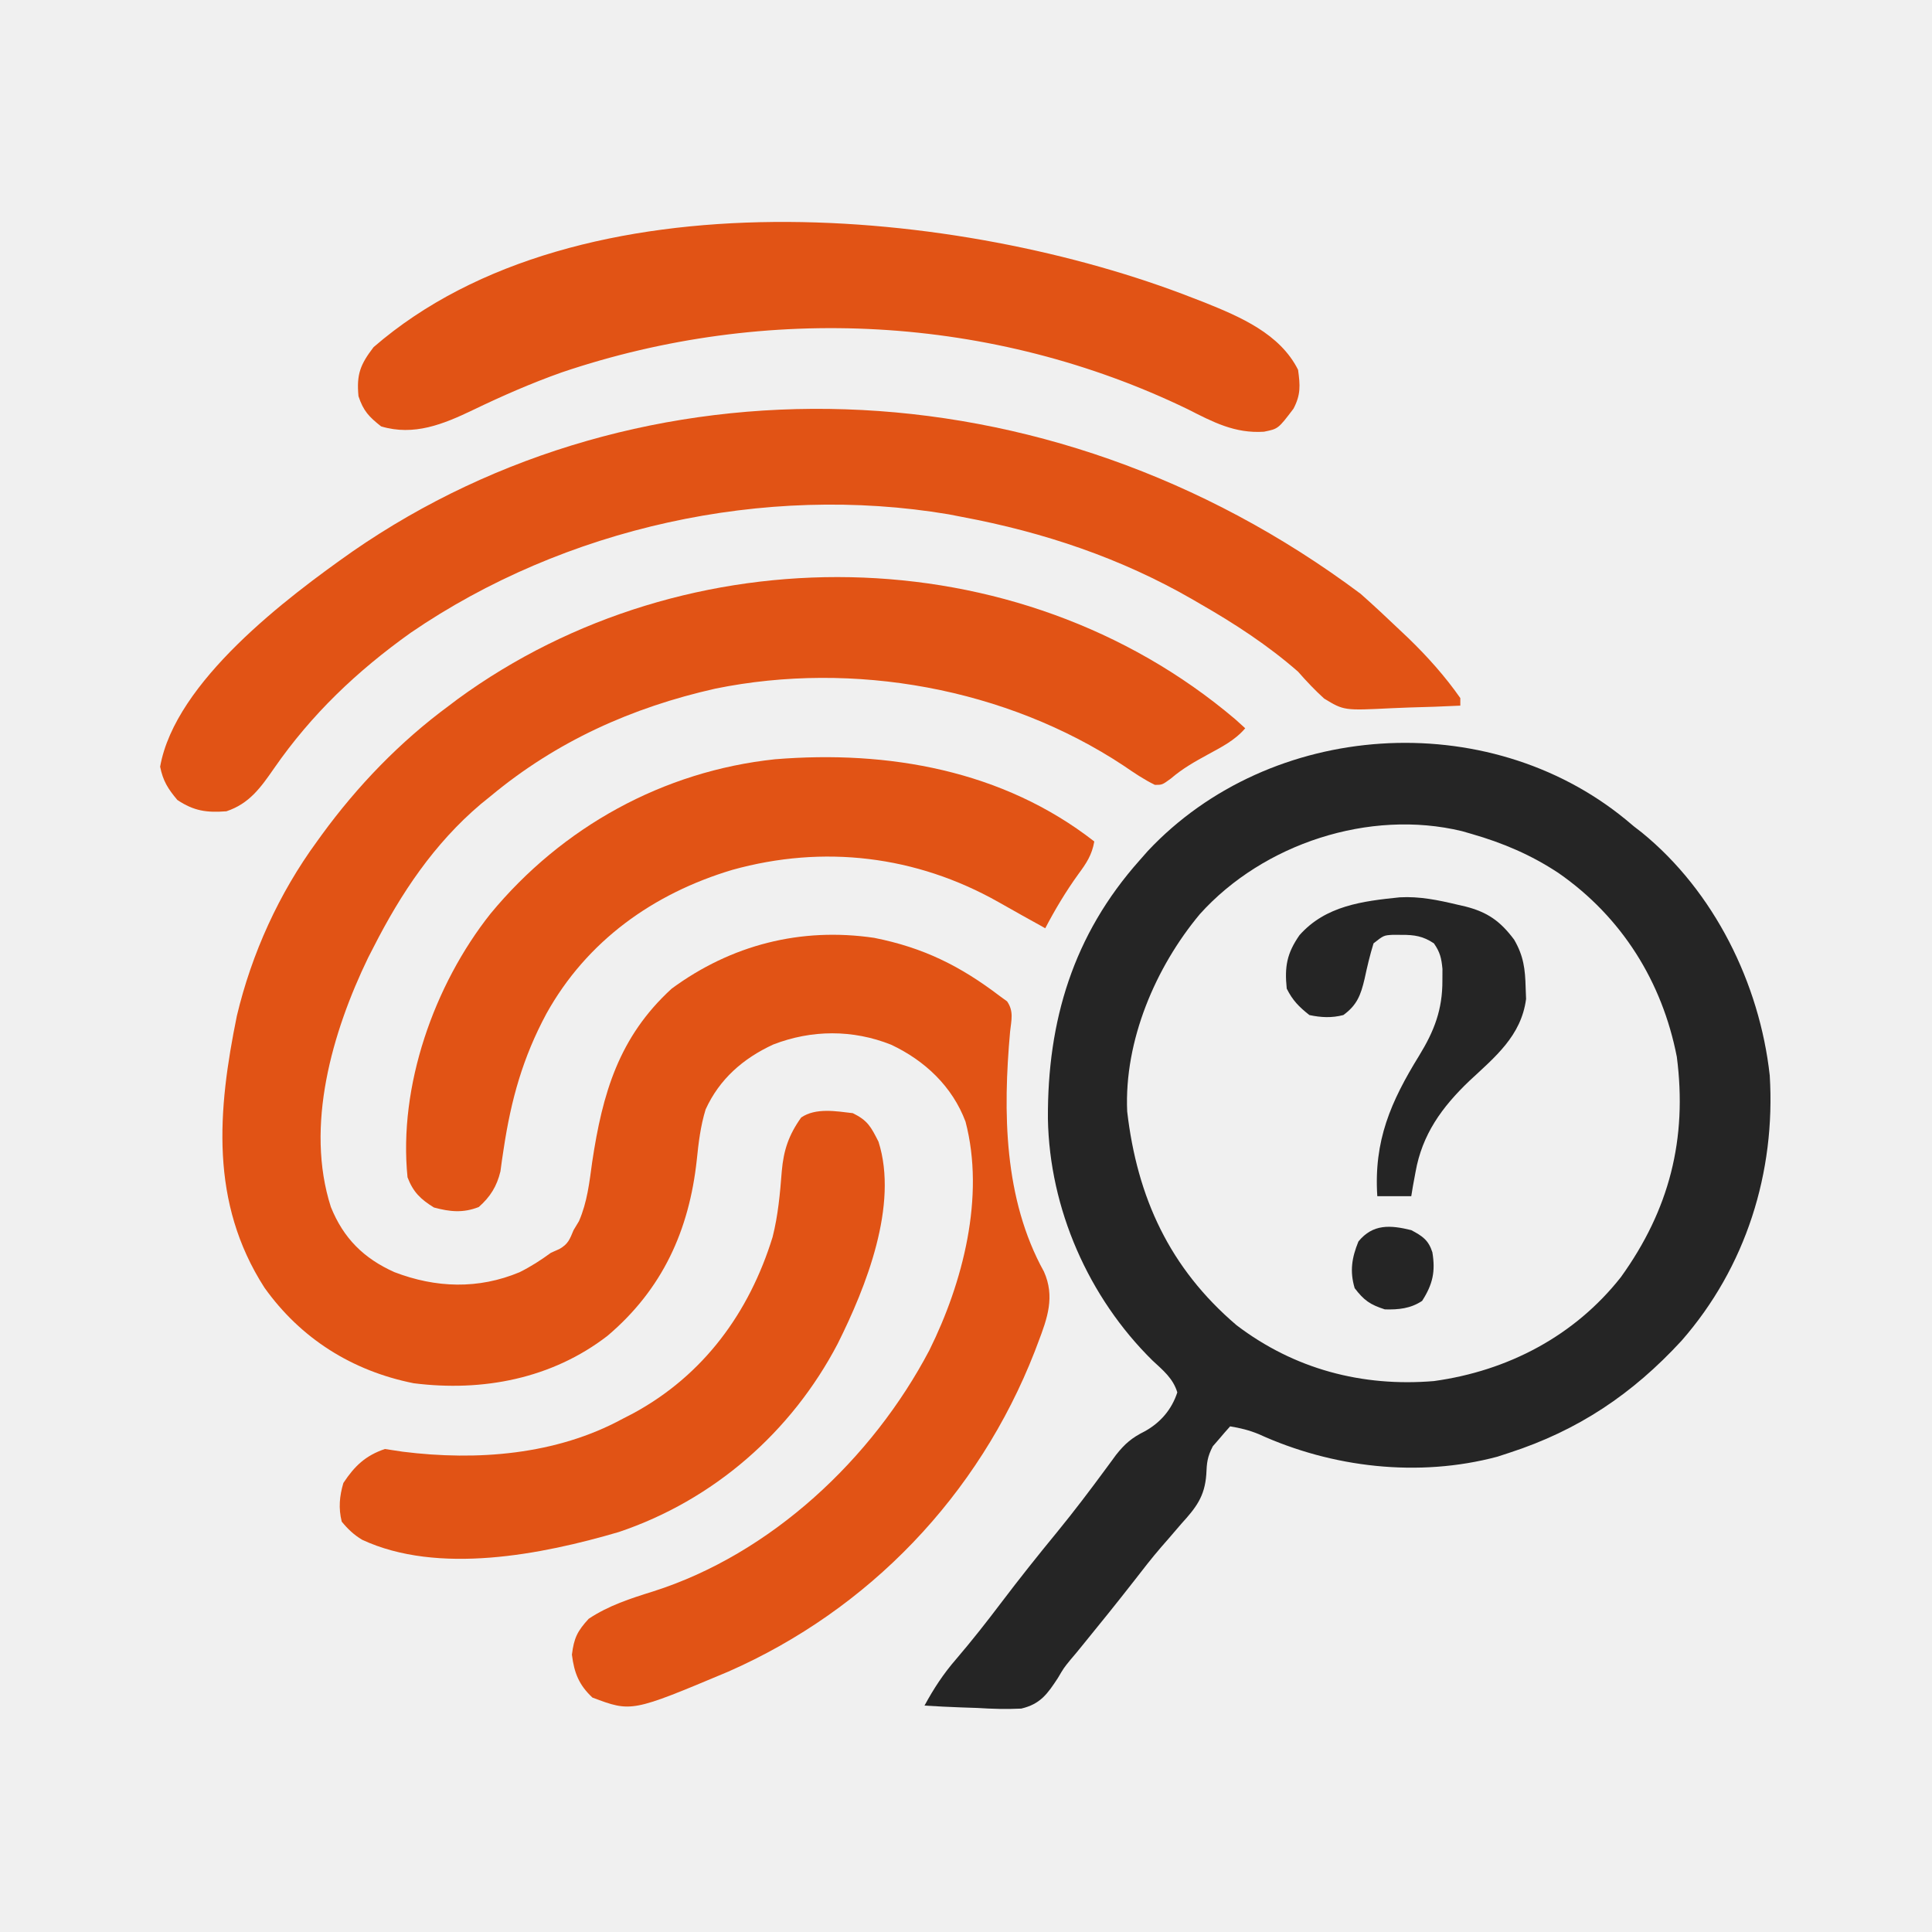
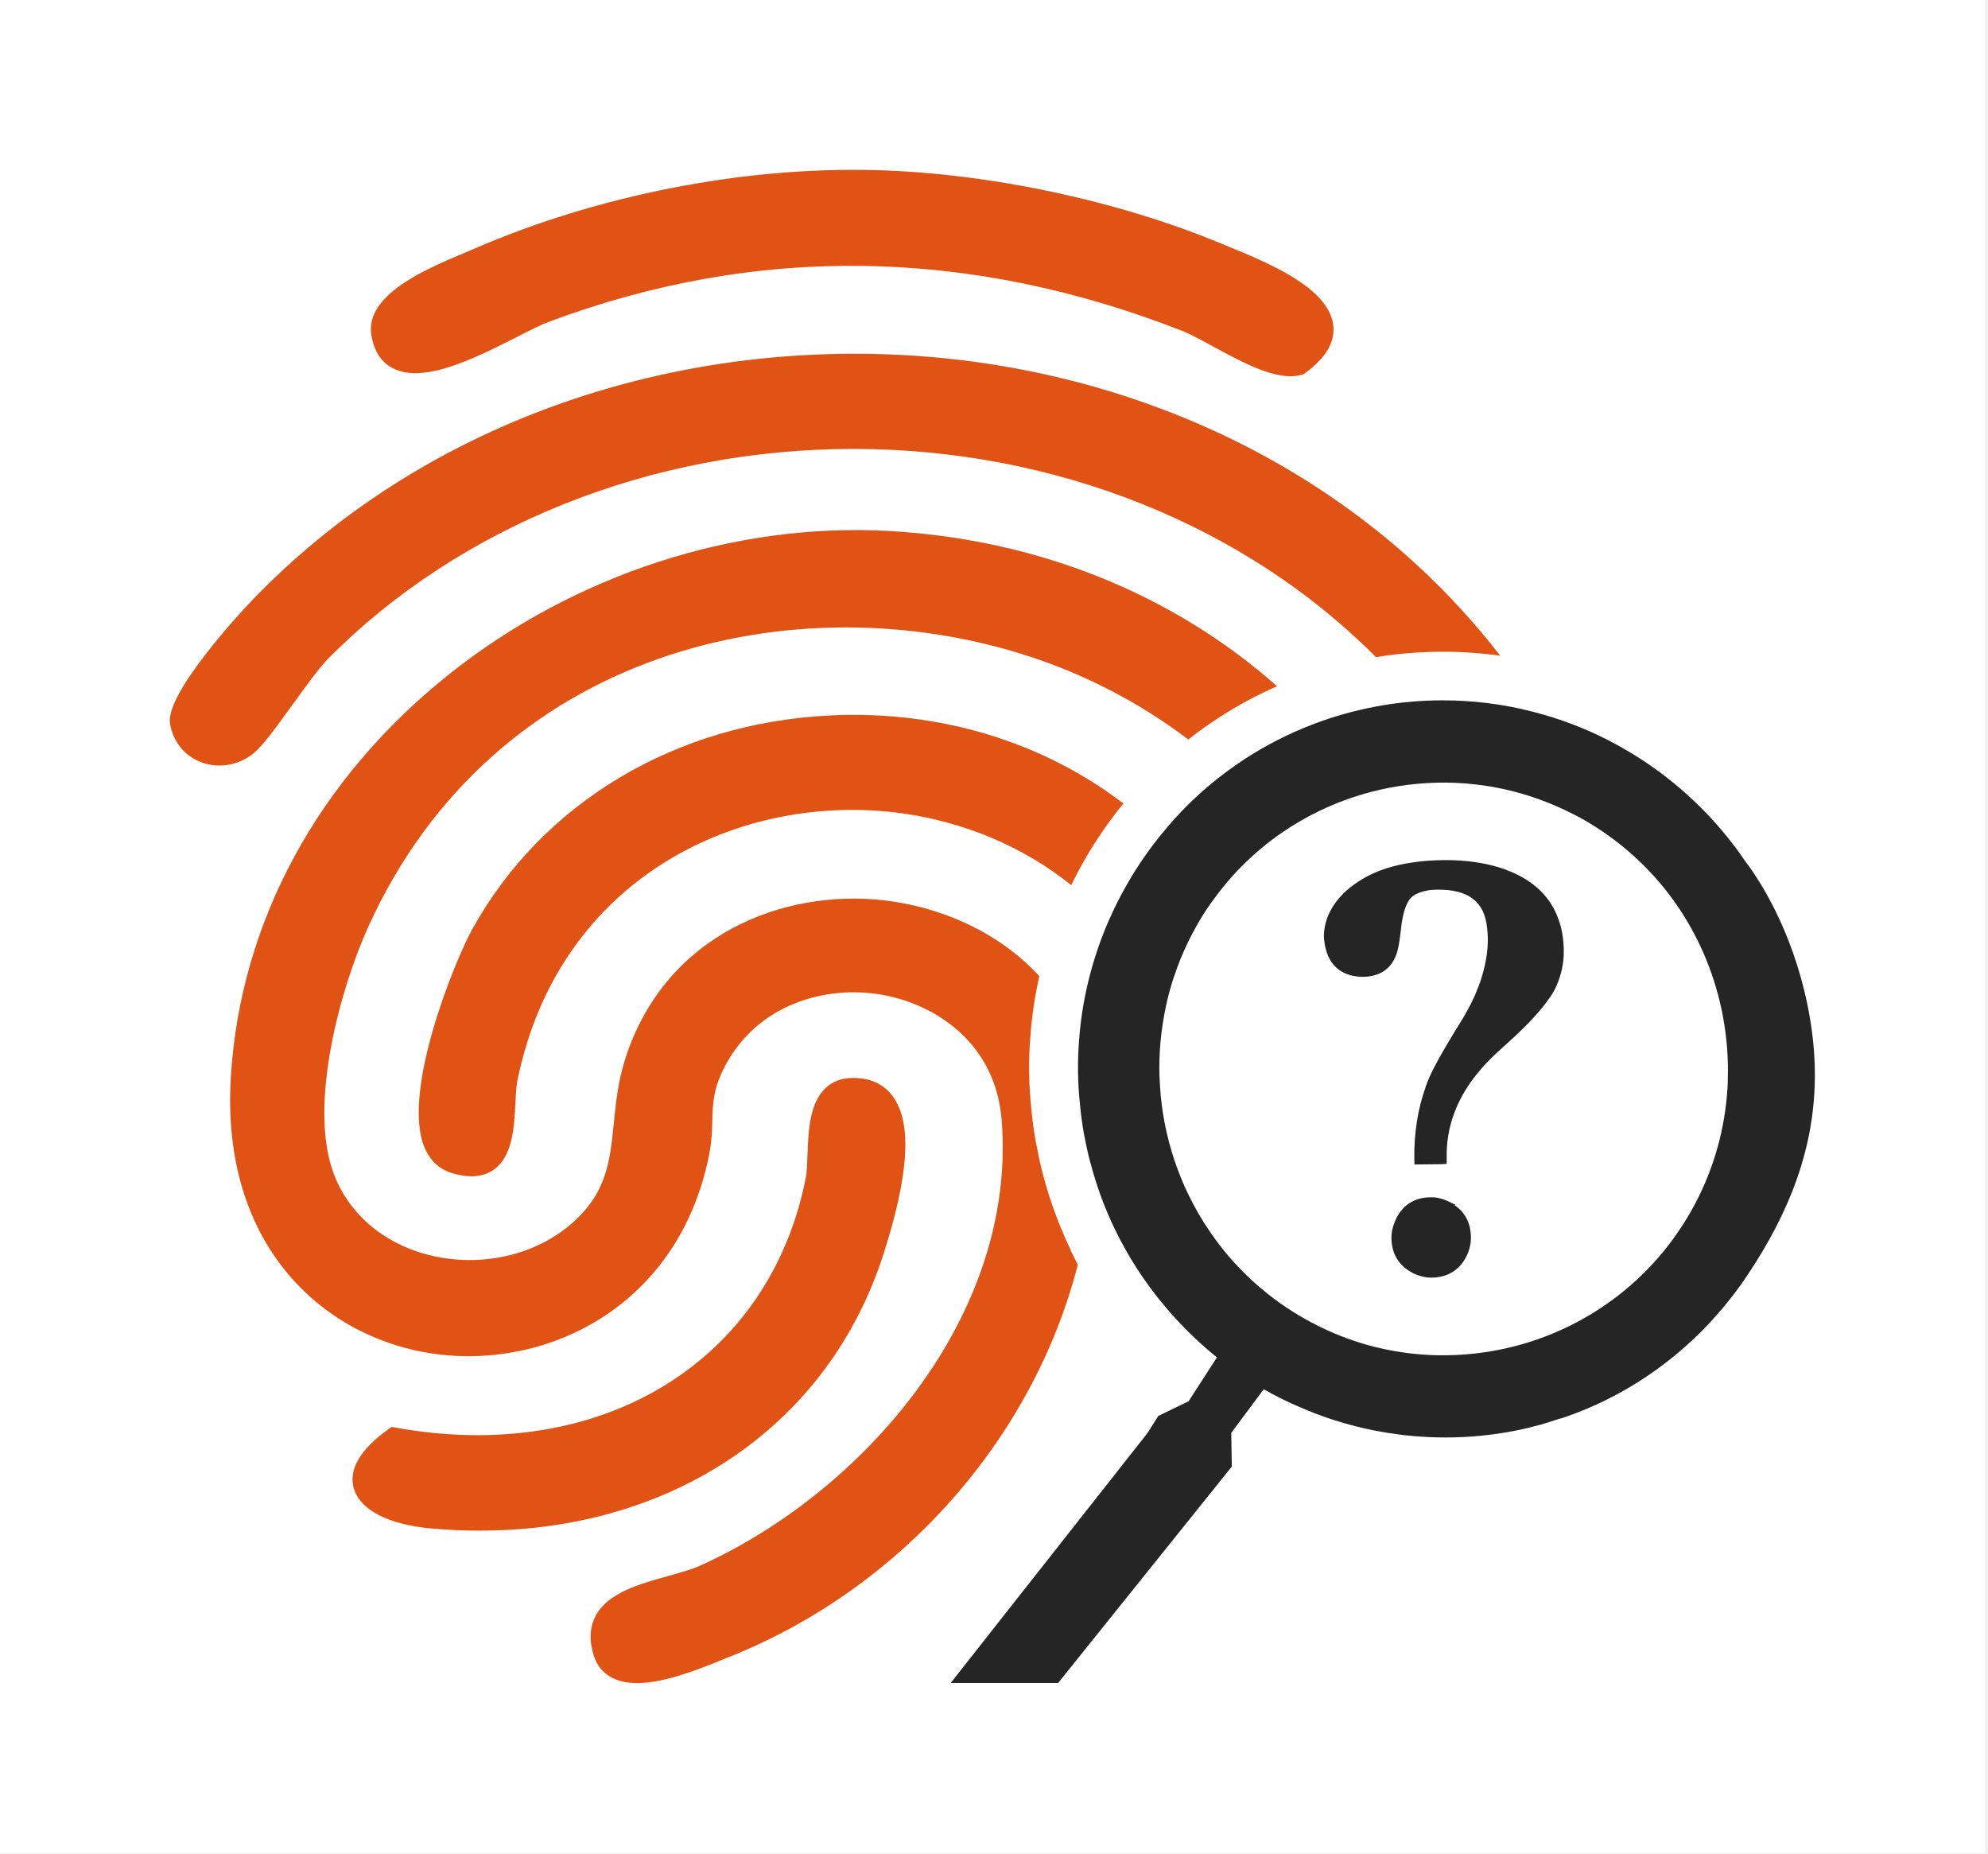
- <svg xmlns="http://www.w3.org/2000/svg" version="1.1" width="512" height="512">
-   <path d="M0 0 C0.866 0.784 1.732 1.567 2.625 2.375 C-0.1 5.568 -3.621 7.332 -7.25 9.312 C-10.792 11.248 -13.995 13.048 -17.07 15.691 C-19.375 17.375 -19.375 17.375 -21.301 17.379 C-24.239 15.957 -26.877 14.153 -29.562 12.312 C-60.709 -8.289 -101.201 -15.582 -137.776 -8.136 C-159.916 -3.16 -179.919 5.844 -197.375 20.375 C-198.236 21.071 -199.097 21.767 -199.984 22.484 C-212.315 32.93 -221.107 46.084 -228.375 60.375 C-228.855 61.306 -229.334 62.236 -229.828 63.195 C-239.331 82.864 -246.589 107.792 -239.688 129.25 C-236.355 137.514 -231.005 142.852 -222.855 146.504 C-211.876 150.722 -200.6 151.093 -189.68 146.523 C-186.682 145.03 -184.078 143.353 -181.375 141.375 C-180.632 141.045 -179.89 140.715 -179.125 140.375 C-176.801 139.047 -176.399 137.832 -175.375 135.375 C-174.901 134.587 -174.426 133.8 -173.938 132.988 C-171.734 127.893 -171.192 122.785 -170.438 117.312 C-167.711 99.159 -163.389 84.195 -149.375 71.375 C-133.592 59.773 -115.176 55.057 -95.727 57.91 C-82.642 60.507 -72.879 65.376 -62.375 73.375 C-61.749 73.83 -61.122 74.285 -60.477 74.754 C-58.686 77.388 -59.348 79.646 -59.688 82.75 C-61.605 104.068 -61.385 127.097 -50.719 146.367 C-47.755 153.001 -49.803 158.719 -52.25 165.125 C-52.562 165.948 -52.873 166.772 -53.195 167.62 C-68.038 205.607 -97.038 235.96 -134.375 252.375 C-159.999 263.141 -159.999 263.141 -170.375 259.25 C-173.959 255.89 -175.208 252.712 -175.812 247.875 C-175.261 243.461 -174.386 241.673 -171.375 238.375 C-166.11 234.869 -160.31 232.994 -154.312 231.125 C-123.04 221.187 -96.216 195.976 -81.093 167.219 C-72.194 149.293 -66.294 126.493 -71.5 106.625 C-75.014 97.271 -82.303 90.42 -91.242 86.223 C-101.409 82.182 -112.289 82.243 -122.473 86.188 C-130.425 89.865 -136.703 95.324 -140.375 103.375 C-141.727 107.767 -142.258 112.224 -142.723 116.785 C-144.74 135.415 -151.808 151.035 -166.375 163.375 C-181.095 174.747 -199.466 178.258 -217.746 175.949 C-234.037 172.699 -247.701 164.093 -257.301 150.605 C-271.794 128.033 -269.711 103.638 -264.602 78.582 C-260.664 62.019 -253.421 46.107 -243.375 32.375 C-242.761 31.524 -242.761 31.524 -242.134 30.656 C-232.638 17.635 -221.371 5.937 -208.375 -3.625 C-207.625 -4.192 -206.875 -4.759 -206.102 -5.344 C-145.466 -49.662 -57.715 -48.977 0 0 Z " fill="#E15315" transform="translate(327.375,190.625)" />
-   <path d="M0 0 C1.071 0.897 1.071 0.897 2.164 1.812 C2.858 2.349 3.551 2.885 4.266 3.438 C23.438 19.054 35.474 43.443 38.164 67.812 C39.746 93.458 31.861 118.628 14.791 138.118 C1.786 152.245 -12.583 161.886 -30.836 167.812 C-31.889 168.157 -32.942 168.501 -34.027 168.855 C-54.936 174.429 -77.817 171.758 -97.285 162.863 C-99.807 161.825 -102.151 161.253 -104.836 160.812 C-105.842 161.914 -106.814 163.045 -107.773 164.188 C-108.319 164.814 -108.864 165.44 -109.426 166.086 C-110.911 168.958 -111.016 170.448 -111.16 173.617 C-111.595 179.422 -113.88 182.354 -117.711 186.562 C-118.907 187.952 -120.103 189.343 -121.297 190.734 C-121.896 191.42 -122.495 192.105 -123.112 192.811 C-125.626 195.731 -127.982 198.763 -130.336 201.812 C-134.841 207.588 -139.438 213.284 -144.07 218.957 C-144.574 219.574 -145.078 220.192 -145.598 220.828 C-146.124 221.451 -146.65 222.074 -147.193 222.715 C-148.928 224.847 -148.928 224.847 -150.483 227.5 C-153.262 231.735 -155.122 234.406 -160.19 235.607 C-164.118 235.797 -167.912 235.687 -171.836 235.438 C-173.196 235.387 -174.557 235.342 -175.918 235.301 C-179.229 235.183 -182.53 235.019 -185.836 234.812 C-183.355 230.255 -180.818 226.371 -177.398 222.438 C-173.265 217.605 -169.359 212.635 -165.523 207.562 C-160.7 201.192 -155.737 194.963 -150.663 188.791 C-146.175 183.301 -141.904 177.664 -137.705 171.951 C-137.24 171.321 -136.776 170.692 -136.297 170.043 C-135.893 169.49 -135.488 168.937 -135.072 168.368 C-132.712 165.398 -130.917 163.853 -127.461 162.125 C-123.311 159.833 -120.318 156.356 -118.836 151.812 C-119.956 148.093 -122.61 145.962 -125.398 143.375 C-142.379 126.664 -152.703 103.129 -153.129 79.312 C-153.282 53.337 -146.409 30.539 -128.836 10.812 C-128.119 9.998 -127.403 9.183 -126.664 8.344 C-94.128 -26.329 -36.697 -30.084 0 0 Z M-112.828 25.023 C-124.611 39.118 -132.944 58.616 -132.121 77.359 C-129.469 100.171 -120.89 118.876 -103.148 134 C-87.851 145.649 -69.854 150.396 -50.836 148.812 C-31.252 146.118 -13.545 136.854 -1.273 121.25 C11.561 103.414 16.356 84.649 13.539 62.875 C9.659 42.968 -1.04 25.829 -17.817 14.171 C-25.039 9.39 -32.491 6.214 -40.836 3.812 C-41.685 3.568 -42.535 3.323 -43.41 3.07 C-67.913 -2.843 -96.047 6.4 -112.828 25.023 Z " fill="#252525" transform="translate(430.8359,217.1875)" />
-   <path d="M0 0 C3.543 3.133 6.988 6.36 10.41 9.624 C11.151 10.324 11.893 11.024 12.656 11.745 C17.693 16.625 22.388 21.869 26.41 27.624 C26.41 28.284 26.41 28.944 26.41 29.624 C21.894 29.849 17.381 30.011 12.86 30.118 C11.328 30.163 9.795 30.224 8.264 30.303 C-4.423 30.936 -4.423 30.936 -9.67 27.759 C-12.16 25.501 -14.375 23.15 -16.59 20.624 C-24.54 13.656 -33.436 7.863 -42.59 2.624 C-43.197 2.27 -43.804 1.916 -44.43 1.551 C-63.484 -9.466 -84.011 -16.338 -105.59 -20.376 C-107.392 -20.726 -107.392 -20.726 -109.23 -21.083 C-158.052 -29.279 -211.001 -17.595 -251.787 10.337 C-266.014 20.497 -278.013 31.888 -287.987 46.279 C-291.506 51.349 -294.511 55.598 -300.59 57.624 C-305.825 58.019 -309.189 57.558 -313.59 54.624 C-316.065 51.693 -317.399 49.577 -318.152 45.812 C-314.169 23.238 -284.442 0.912 -267.152 -11.243 C-191.046 -63.891 -83.874 -62.774 0 0 Z " fill="#E15315" transform="translate(360.5898,157.376)" />
-   <path d="M0 0 C1.023 0.395 2.045 0.789 3.099 1.196 C12.551 4.998 23.15 9.488 27.938 19.062 C28.506 23.183 28.674 25.661 26.727 29.367 C22.672 34.717 22.672 34.717 18.879 35.473 C11.165 35.967 5.418 32.924 -1.312 29.5 C-52.931 4.529 -112.999 1.398 -167.218 19.755 C-175.278 22.613 -183.057 26.025 -190.759 29.737 C-198.58 33.485 -206.355 36.667 -215.062 34.062 C-218.303 31.497 -219.758 29.976 -221.062 26.062 C-221.611 20.252 -220.573 17.655 -217.062 13.062 C-162.616 -34.106 -61.056 -23.883 0 0 Z " fill="#E15315" transform="translate(316.0625,78.9375)" />
-   <path d="M0 0 C-0.622 3.578 -2.103 5.79 -4.25 8.688 C-7.56 13.28 -10.374 17.99 -13 23 C-13.476 22.732 -13.951 22.464 -14.441 22.188 C-15.976 21.328 -17.514 20.477 -19.055 19.629 C-21.194 18.446 -23.323 17.242 -25.445 16.027 C-47.24 3.739 -71.761 0.802 -95.92 7.522 C-116.836 13.776 -134.492 26.346 -145.201 45.638 C-151.453 57.281 -154.552 68.395 -156.52 81.445 C-156.678 82.495 -156.837 83.544 -157 84.625 C-157.124 85.545 -157.248 86.466 -157.375 87.414 C-158.338 91.398 -160.063 94.173 -163.125 96.875 C-167.278 98.5 -170.729 98.147 -175 97 C-178.56 94.804 -180.525 92.885 -182 89 C-184.447 64.86 -174.95 37.952 -159.984 19.105 C-141.043 -3.816 -114.292 -18.635 -84.601 -21.788 C-54.63 -24.228 -24.191 -18.881 0 0 Z " fill="#E15315" transform="translate(290,223)" />
-   <path d="M0 0 C3.979 1.949 4.805 3.617 6.812 7.562 C12.16 24.374 3.523 46.027 -4 61.098 C-16.247 84.514 -36.879 102.541 -62 111 C-82.413 116.99 -109.902 122.425 -130.039 113.051 C-132.216 111.745 -133.831 110.206 -135.438 108.25 C-136.329 104.683 -136.031 101.476 -135 98 C-132.024 93.494 -129.142 90.748 -124 89 C-122.413 89.227 -120.826 89.46 -119.244 89.718 C-99.586 92.188 -78.591 90.571 -61 81 C-60.028 80.497 -59.056 79.995 -58.055 79.477 C-39.538 69.39 -27.43 52.851 -21.25 32.812 C-19.798 27.09 -19.274 21.243 -18.821 15.368 C-18.332 9.807 -16.976 5.766 -13.68 1.152 C-9.838 -1.483 -4.423 -0.521 0 0 Z " fill="#E15315" transform="translate(226,295)" />
-   <path d="M0 0 C5.295 -0.292 10.183 0.732 15.305 1.949 C15.99 2.106 16.676 2.263 17.383 2.425 C23.314 3.934 26.667 6.349 30.305 11.199 C32.815 15.503 33.245 18.99 33.367 23.949 C33.423 25.426 33.423 25.426 33.48 26.934 C32.206 36.705 25.299 42.276 18.43 48.668 C11.169 55.621 5.948 62.804 4.18 72.824 C3.955 74.033 3.731 75.243 3.5 76.488 C3.353 77.383 3.206 78.278 3.055 79.199 C0.085 79.199 -2.885 79.199 -5.945 79.199 C-6.9 64.487 -2.381 54.148 5.169 41.91 C9.139 35.423 11.345 29.742 11.305 22.012 C11.31 21.008 11.315 20.003 11.32 18.969 C11.047 16.124 10.688 14.531 9.055 12.199 C6.206 10.288 3.886 9.926 0.492 9.949 C-0.654 9.941 -0.654 9.941 -1.824 9.934 C-4.245 10.076 -4.245 10.076 -6.945 12.199 C-7.908 15.326 -8.636 18.419 -9.318 21.613 C-10.328 25.904 -11.33 28.576 -14.945 31.199 C-18.026 31.998 -20.84 31.858 -23.945 31.199 C-26.701 29.018 -28.381 27.327 -29.945 24.199 C-30.547 18.382 -29.921 14.853 -26.562 10.023 C-19.641 2.216 -9.848 1.009 0 0 Z " fill="#252525" transform="translate(370.9453,237.8008)" />
-   <path d="M0 0 C2.947 1.567 4.562 2.624 5.594 5.867 C6.443 10.983 5.69 14.371 2.875 18.75 C-0.18 20.787 -3.415 21.102 -7 21 C-10.887 19.753 -12.53 18.617 -15 15.375 C-16.331 10.883 -15.762 7.321 -14 3 C-10.153 -1.696 -5.552 -1.364 0 0 Z " fill="#252525" transform="translate(374,326)" />
+ <svg xmlns="http://www.w3.org/2000/svg" width="281" height="262" viewBox="0 0 281 262" fill="none">
+   <rect width="280.527" height="261.851" fill="white" />
+   <path d="M151.333 176.629C149.415 172.647 147.93 168.375 146.941 164.006C146.808 163.366 146.687 162.775 146.591 162.244L146.41 161.375L146.385 161.291V161.206C146.108 159.686 145.927 158.262 145.794 156.874C145.408 153.386 145.36 149.862 145.649 146.387C145.854 143.551 146.277 140.739 146.904 137.939C141.136 131.664 132.857 128.116 124.856 127.223C110.809 125.642 94.082 131.953 88.398 149.561C87.349 152.819 87.059 155.836 86.757 158.744C86.226 164.078 85.78 168.688 80.626 173.057C75.317 177.571 67.533 179.188 60.34 177.281C53.992 175.591 49.165 171.368 47.101 165.671C43.602 156.029 48.115 139.701 52.001 131.096C69.789 91.682 112.522 81.979 145.541 92.78C153.204 95.278 160.94 99.176 167.963 104.51C168.567 104.028 169.17 103.569 169.785 103.123C170.654 102.507 171.439 101.952 172.199 101.469C174.866 99.731 177.654 98.235 180.514 96.98C165.839 83.995 146.76 76.223 125.677 75.04C103.882 73.809 81.242 81.171 63.562 95.218C44.977 109.989 33.995 130.203 32.632 152.119C31.111 176.412 46.136 189.337 61.692 191.364C77.634 193.452 95.977 184.461 100.225 163.234C100.611 161.339 100.647 159.734 100.684 158.322C100.756 155.86 100.816 153.724 102.578 150.466C107.49 141.427 117.591 139.061 125.423 140.727C132.688 142.259 140.738 147.678 141.582 158.274C143.803 186.042 121.815 210.975 98.946 221.257C97.715 221.812 96.086 222.259 94.372 222.741C90.438 223.827 85.985 225.07 84.223 228.281C83.354 229.886 83.245 231.792 83.921 233.953C84.38 235.437 85.345 236.547 86.697 237.187C87.686 237.657 88.821 237.851 90.064 237.851C93.539 237.851 97.763 236.306 101.637 234.737L102.615 234.339C127.608 224.539 146.144 202.974 152.347 178.717C151.985 178.029 151.635 177.329 151.297 176.629H151.333Z" fill="#E15315" />
+   <path d="M117.445 101.107C95.553 102.108 76.582 113.44 66.698 131.422C64.357 135.67 56.742 154.158 59.977 162.099C60.737 163.957 62.076 165.236 63.85 165.767C66.288 166.516 68.291 166.359 69.788 165.297C72.479 163.402 72.684 159.238 72.853 155.896C72.913 154.713 72.962 153.579 73.119 152.794C78.972 123.77 104.942 111.787 127.57 114.949C136.102 116.143 144.489 119.522 151.416 125.086C152.044 123.807 152.708 122.539 153.432 121.296C155.001 118.593 156.799 115.987 158.79 113.549C147.458 104.884 132.928 100.382 117.445 101.095V101.107Z" fill="#E15315" />
+   <path d="M124.867 177.269C128.354 166.42 128.897 159.263 126.508 155.401C125.482 153.736 123.949 152.734 121.97 152.433C119.907 152.119 118.217 152.493 116.938 153.543C114.404 155.643 114.259 159.83 114.138 163.197C114.09 164.452 114.054 165.635 113.897 166.432C108.78 192.475 84.957 206.992 55.97 201.755L55.355 201.646L54.848 202.008C50.901 204.856 49.272 207.644 49.996 210.287C50.853 213.376 54.872 215.464 61.026 216.007C63.319 216.212 65.588 216.309 67.821 216.309C95.083 216.309 117.083 201.489 124.867 177.269Z" fill="#E15315" />
+   <path d="M41.395 99.526C43.23 96.979 45.136 94.337 46.5 92.961C65.157 74.207 92.166 63.442 120.61 63.442H120.646C149.006 63.442 175.906 74.171 194.491 92.864C197.604 92.357 200.766 92.104 203.916 92.104C206.656 92.104 209.371 92.285 212.05 92.671C210.433 90.523 208.647 88.447 207.03 86.661L206.921 86.54C186.248 63.672 155.342 50.348 122.143 49.998C88.328 49.66 56.625 62.573 35.023 85.478C34.541 85.985 23.354 97.909 24.029 102.217C24.416 104.739 26.045 106.791 28.374 107.696C30.824 108.649 33.66 108.191 35.772 106.513C37.184 105.379 39.127 102.663 41.383 99.526H41.395Z" fill="#E15315" />
+   <path d="M55.561 52.05C59.905 54.283 67.207 50.59 73.06 47.621C74.894 46.692 76.475 45.884 77.597 45.473C106.838 34.528 136.924 34.95 167.022 46.728C168.204 47.187 169.785 48.056 171.463 48.961C175.131 50.952 179.21 53.173 182.408 53.173C182.964 53.173 183.507 53.1 184.001 52.956L184.243 52.883L184.448 52.738C187.38 50.626 188.732 48.346 188.455 45.968C187.839 40.694 179.391 37.207 173.792 34.902L172.754 34.479C158.152 28.373 139.808 24.463 123.685 24.04C105.028 23.546 84.355 27.613 66.965 35.179C66.567 35.348 66.108 35.541 65.602 35.758C60.364 37.955 51.603 41.611 52.484 47.296C52.846 49.601 53.871 51.206 55.561 52.062V52.05Z" fill="#E15315" />
+   <path d="M247.026 122.177L246.737 121.779C244.625 118.653 242.151 115.745 239.399 113.15C236.925 110.809 234.222 108.709 231.35 106.899C231.012 106.694 230.674 106.489 230.324 106.272C228.26 105.041 226.136 103.943 223.928 103.025C222.021 102.217 220.066 101.529 218.075 100.962C217.556 100.817 217.025 100.672 216.494 100.539C212.403 99.489 208.167 98.971 203.931 98.971C202.447 98.971 200.962 99.031 199.502 99.163C197.704 99.308 195.906 99.562 194.132 99.912C191.308 100.467 188.581 101.227 185.95 102.217C185.805 102.265 185.648 102.325 185.503 102.386C182.172 103.665 178.998 105.282 175.981 107.237C175.257 107.708 174.545 108.203 173.845 108.709C173.689 108.818 173.544 108.939 173.387 109.047C170.273 111.352 167.486 113.959 165.06 116.819C164.722 117.217 164.372 117.628 164.034 118.05C162.332 120.15 160.788 122.395 159.436 124.736C158.434 126.462 157.529 128.248 156.733 130.07C156.504 130.577 156.286 131.096 156.081 131.615C154.138 136.514 152.919 141.667 152.533 146.905C152.28 149.994 152.328 153.12 152.666 156.185C152.775 157.416 152.944 158.671 153.173 160.035L153.354 160.916C153.45 161.423 153.547 161.942 153.668 162.449C153.909 163.547 154.199 164.621 154.512 165.695C155.309 168.446 156.323 171.101 157.554 173.648C159.46 177.606 161.862 181.311 164.722 184.69C165.82 186.005 167.003 187.26 168.234 188.467L168.91 189.119C169.887 190.036 170.901 190.929 172.011 191.822L168.004 198.025L163.72 200.101L162.224 202.478L138.317 232.83L134.383 237.838H149.564L174.111 207.257L174.038 202.49L178.624 196.324C180.314 197.289 182.04 198.146 183.826 198.894C184.477 199.184 185.129 199.449 185.793 199.703C189.534 201.151 193.48 202.165 197.499 202.683C197.837 202.72 198.163 202.768 198.488 202.816C199.611 202.937 200.721 203.033 201.843 203.082C202.676 203.118 203.509 203.142 204.353 203.142C207.576 203.142 210.822 202.828 214.032 202.213C215.275 201.971 216.47 201.682 217.665 201.356C218.533 201.103 219.427 200.837 220.283 200.535L220.464 200.487L220.645 200.451C225.642 198.798 230.384 196.348 234.668 193.162C236.792 191.605 238.796 189.855 240.678 187.96C241.656 186.959 242.609 185.909 243.514 184.835C244.48 183.688 245.397 182.506 246.266 181.275C246.531 180.901 246.785 180.526 247.038 180.14C252.927 171.331 256.656 162.038 256.524 151.394C256.415 141.51 252.879 130.275 247.05 122.177H247.026ZM244.226 152.637C244.142 155.509 243.732 158.357 243.044 161.133C241.656 166.648 239.11 171.837 235.513 176.375C229.6 183.821 221.176 188.938 211.775 190.772C209.398 191.231 207.033 191.484 204.667 191.521C201.168 191.593 197.692 191.183 194.301 190.338C193.082 190.036 191.875 189.662 190.692 189.24C189.232 188.721 187.784 188.105 186.372 187.405C183.802 186.126 181.376 184.593 179.155 182.819C176.331 180.575 173.809 177.956 171.697 175.023C171.48 174.734 171.275 174.444 171.082 174.155C169.911 172.453 168.873 170.667 167.98 168.82C166.436 165.647 165.325 162.28 164.625 158.732C164.287 156.958 164.058 155.171 163.962 153.434C163.732 150.187 163.938 146.82 164.553 143.465C164.577 143.284 164.625 143.103 164.662 142.91C165.06 140.798 165.651 138.735 166.399 136.731C166.955 135.199 167.63 133.69 168.379 132.23C168.801 131.409 169.247 130.613 169.718 129.829C170.273 128.899 170.889 127.994 171.528 127.125C171.528 127.101 171.552 127.101 171.565 127.077C174.244 123.372 177.514 120.198 181.207 117.664C184.574 115.347 188.303 113.549 192.273 112.342C192.273 112.342 192.273 112.342 192.297 112.342C192.792 112.185 193.299 112.04 193.806 111.907C194.627 111.69 195.459 111.509 196.316 111.34C203.473 109.952 210.858 110.508 217.653 112.994C219.33 113.597 220.971 114.333 222.564 115.154H222.588C223.964 115.866 225.292 116.674 226.571 117.543C235.417 123.553 241.415 132.749 243.49 143.393L243.539 143.683C244.094 146.663 244.323 149.668 244.214 152.637H244.226Z" fill="#252525" />
+   <path d="M213.376 123.12L213.195 123.047C212.543 122.782 211.819 122.541 210.974 122.323C208.778 121.768 206.449 121.515 203.854 121.551C202.442 121.575 201.103 121.672 199.836 121.853C197.772 122.142 195.913 122.637 194.272 123.349C192.619 124.085 191.147 125.051 189.904 126.245C189.143 127.006 188.54 127.79 188.093 128.635C187.466 129.781 187.14 131.024 187.128 132.34C187.309 135.719 188.986 137.71 191.895 138C192.136 138.036 192.39 138.048 192.643 138.048C195.358 138.012 197.084 136.588 197.627 133.969C197.748 133.474 197.844 132.786 197.989 131.604C198.291 128.321 199.087 127.09 199.691 126.644C200.246 126.245 200.934 125.98 201.767 125.847C202.165 125.763 202.611 125.739 203.094 125.727C207.559 125.666 209.828 127.392 210.202 131.157C210.262 131.628 210.287 132.086 210.299 132.569C210.323 134.319 210.033 136.117 209.466 137.988C209.466 138.036 209.442 138.096 209.418 138.145C209.333 138.458 209.225 138.76 209.104 139.086C209.104 139.122 209.08 139.158 209.056 139.219C208.923 139.569 208.778 139.931 208.621 140.293C208.537 140.534 208.428 140.763 208.319 140.993C208.042 141.596 207.74 142.199 207.402 142.803C207.173 143.213 206.944 143.636 206.69 144.046C203.939 148.463 202.406 151.238 201.803 152.807C201.754 152.94 201.694 153.085 201.646 153.23C201.585 153.362 201.537 153.507 201.501 153.652C200.403 156.717 199.872 160.084 199.908 163.681L199.932 164.562L203.601 164.525L204.482 164.477V163.596C204.409 159.288 205.882 155.281 208.875 151.625C209.333 151.069 209.828 150.502 210.371 149.959C211.023 149.271 212.061 148.306 213.448 147.075C216.043 144.698 217.902 142.682 219.048 140.981L219.072 140.956C219.47 140.389 219.76 139.87 219.989 139.351C220.701 137.746 221.063 136.057 221.039 134.307C221.015 132.593 220.738 131.024 220.182 129.625C219.06 126.692 216.791 124.508 213.4 123.12H213.376Z" fill="#252525" />
+   <path d="M205.62 170.33L205.704 170.246L204.582 169.715C203.822 169.365 203.037 169.184 202.229 169.196C199.827 169.22 198.126 170.366 197.184 172.575C196.834 173.396 196.665 174.18 196.677 174.989C196.701 177.306 197.836 179.043 199.96 180.033C200.781 180.383 201.577 180.564 202.373 180.552C204.703 180.528 206.44 179.393 207.406 177.281C207.756 176.473 207.925 175.676 207.913 174.844C207.889 172.877 207.116 171.356 205.62 170.33Z" fill="#252525" />
</svg>
